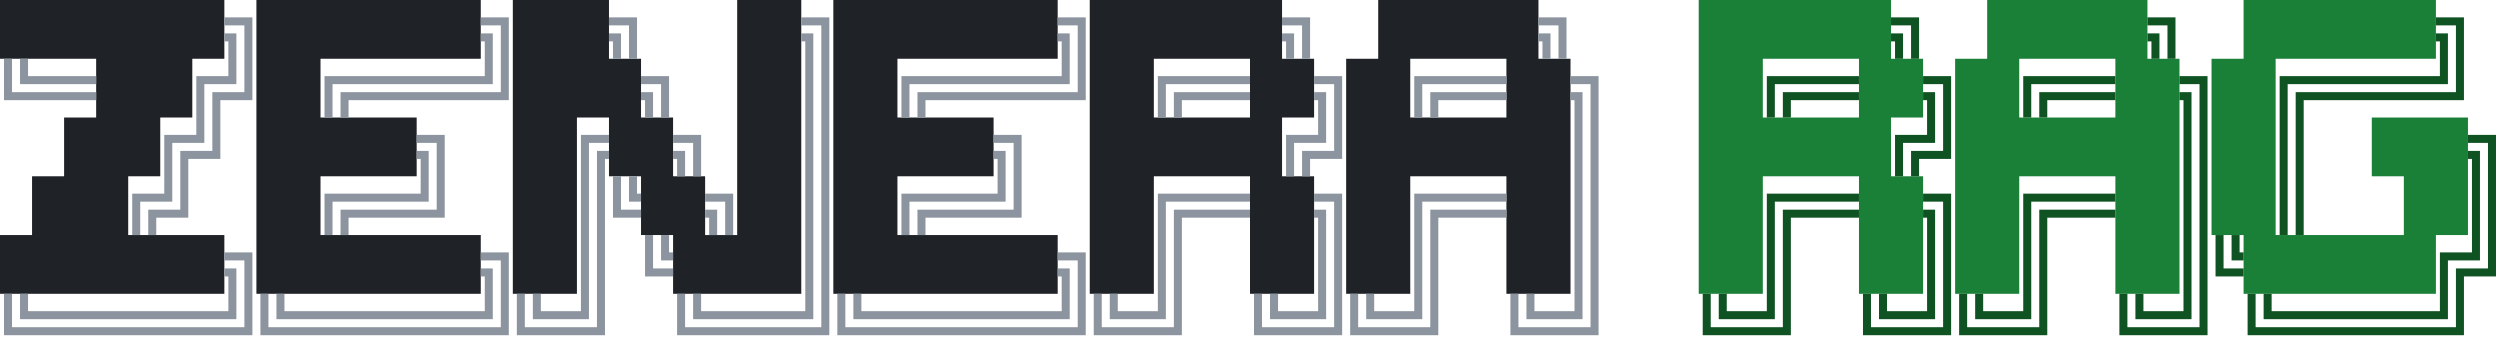
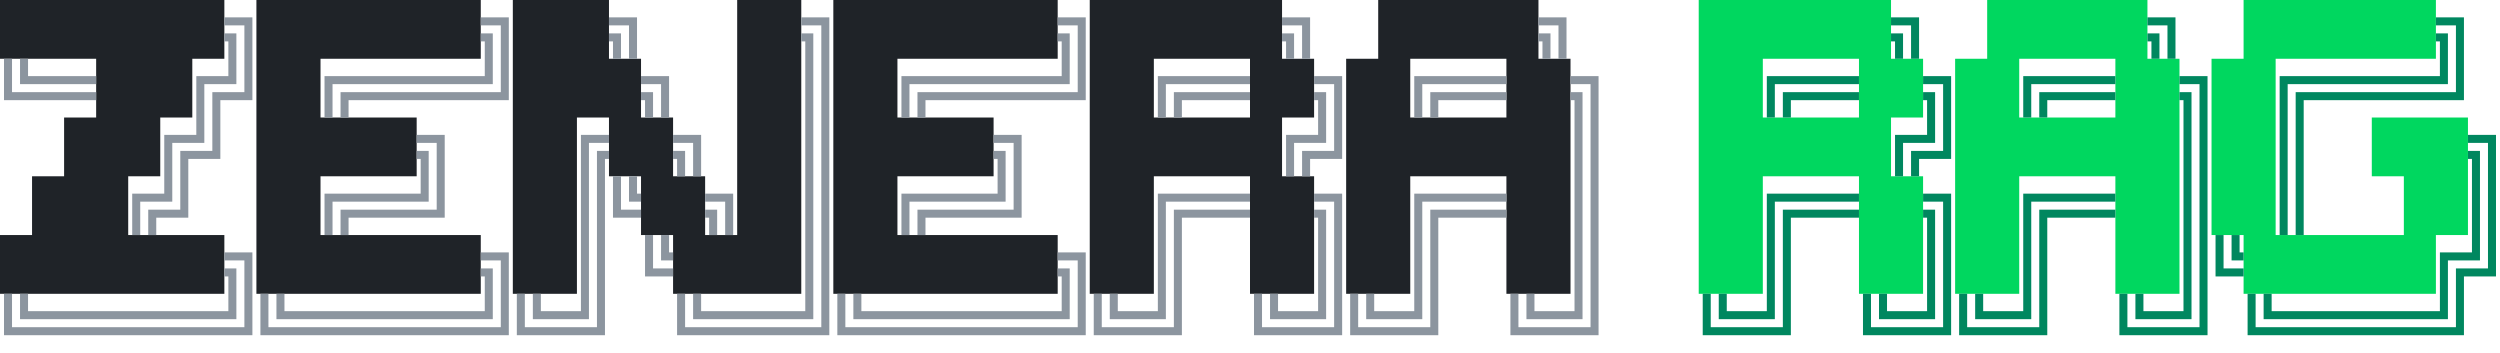
<svg xmlns="http://www.w3.org/2000/svg" viewBox="0 0 936 132" width="936" height="132" role="img" aria-label="ZENERA RAG">
  <path fill="#1f2328" d="M0 0h12v22h-12zM12 0h12v22h-12zM24 0h12v22h-12zM36 0h12v22h-12zM48 0h12v22h-12zM60 0h12v22h-12zM72 0h12v22h-12zM96 0h12v22h-12zM108 0h12v22h-12zM120 0h12v22h-12zM132 0h12v22h-12zM144 0h12v22h-12zM156 0h12v22h-12zM168 0h12v22h-12zM192 0h12v22h-12zM204 0h12v22h-12zM216 0h12v22h-12zM276 0h12v22h-12zM288 0h12v22h-12zM312 0h12v22h-12zM324 0h12v22h-12zM336 0h12v22h-12zM348 0h12v22h-12zM360 0h12v22h-12zM372 0h12v22h-12zM384 0h12v22h-12zM408 0h12v22h-12zM420 0h12v22h-12zM432 0h12v22h-12zM444 0h12v22h-12zM456 0h12v22h-12zM468 0h12v22h-12zM516 0h12v22h-12zM528 0h12v22h-12zM540 0h12v22h-12zM552 0h12v22h-12zM564 0h12v22h-12zM36 22h12v22h-12zM48 22h12v22h-12zM60 22h12v22h-12zM96 22h12v22h-12zM108 22h12v22h-12zM192 22h12v22h-12zM204 22h12v22h-12zM216 22h12v22h-12zM228 22h12v22h-12zM276 22h12v22h-12zM288 22h12v22h-12zM312 22h12v22h-12zM324 22h12v22h-12zM408 22h12v22h-12zM420 22h12v22h-12zM468 22h12v22h-12zM480 22h12v22h-12zM504 22h12v22h-12zM516 22h12v22h-12zM564 22h12v22h-12zM576 22h12v22h-12zM24 44h12v22h-12zM36 44h12v22h-12zM48 44h12v22h-12zM96 44h12v22h-12zM108 44h12v22h-12zM120 44h12v22h-12zM132 44h12v22h-12zM144 44h12v22h-12zM192 44h12v22h-12zM204 44h12v22h-12zM228 44h12v22h-12zM240 44h12v22h-12zM276 44h12v22h-12zM288 44h12v22h-12zM312 44h12v22h-12zM324 44h12v22h-12zM336 44h12v22h-12zM348 44h12v22h-12zM360 44h12v22h-12zM408 44h12v22h-12zM420 44h12v22h-12zM432 44h12v22h-12zM444 44h12v22h-12zM456 44h12v22h-12zM468 44h12v22h-12zM504 44h12v22h-12zM516 44h12v22h-12zM528 44h12v22h-12zM540 44h12v22h-12zM552 44h12v22h-12zM564 44h12v22h-12zM576 44h12v22h-12zM12 66h12v22h-12zM24 66h12v22h-12zM36 66h12v22h-12zM96 66h12v22h-12zM108 66h12v22h-12zM192 66h12v22h-12zM204 66h12v22h-12zM240 66h12v22h-12zM252 66h12v22h-12zM276 66h12v22h-12zM288 66h12v22h-12zM312 66h12v22h-12zM324 66h12v22h-12zM408 66h12v22h-12zM420 66h12v22h-12zM468 66h12v22h-12zM480 66h12v22h-12zM504 66h12v22h-12zM516 66h12v22h-12zM564 66h12v22h-12zM576 66h12v22h-12zM0 88h12v22h-12zM12 88h12v22h-12zM24 88h12v22h-12zM36 88h12v22h-12zM48 88h12v22h-12zM60 88h12v22h-12zM72 88h12v22h-12zM96 88h12v22h-12zM108 88h12v22h-12zM120 88h12v22h-12zM132 88h12v22h-12zM144 88h12v22h-12zM156 88h12v22h-12zM168 88h12v22h-12zM192 88h12v22h-12zM204 88h12v22h-12zM252 88h12v22h-12zM264 88h12v22h-12zM276 88h12v22h-12zM288 88h12v22h-12zM312 88h12v22h-12zM324 88h12v22h-12zM336 88h12v22h-12zM348 88h12v22h-12zM360 88h12v22h-12zM372 88h12v22h-12zM384 88h12v22h-12zM408 88h12v22h-12zM420 88h12v22h-12zM468 88h12v22h-12zM480 88h12v22h-12zM504 88h12v22h-12zM516 88h12v22h-12zM564 88h12v22h-12zM576 88h12v22h-12z" />
  <path fill="#8c959f" d="M84 6.5h10.5v3h-10.5zM91.5 6.5h3v15.5h-3zM84 12.5h4.5v3h-4.5zM85.5 12.5h3v9.5h-3zM180 6.5h10.5v3h-10.5zM187.5 6.5h3v15.5h-3zM180 12.5h4.5v3h-4.5zM181.5 12.5h3v9.5h-3zM228 6.5h10.5v3h-10.5zM235.5 6.5h3v15.5h-3zM228 12.5h4.5v3h-4.5zM229.5 12.5h3v9.5h-3zM300 6.5h10.5v3h-10.5zM307.5 6.5h3v15.5h-3zM300 12.5h4.5v3h-4.5zM301.5 12.5h3v9.5h-3zM396 6.5h10.5v3h-10.5zM403.5 6.5h3v15.5h-3zM396 12.5h4.5v3h-4.5zM397.5 12.5h3v9.5h-3zM480 6.5h10.5v3h-10.5zM487.5 6.5h3v15.5h-3zM480 12.5h4.5v3h-4.5zM481.5 12.5h3v9.5h-3zM576 6.5h10.5v3h-10.5zM583.5 6.5h3v15.5h-3zM576 12.5h4.5v3h-4.5zM577.5 12.5h3v9.5h-3zM1.5 34.5h10.5v3h-10.5zM1.5 22h3v15.5h-3zM7.5 28.5h4.5v3h-4.5zM7.5 22h3v9.5h-3zM12 28.5h12v3h-12zM12 34.5h12v3h-12zM24 28.5h12v3h-12zM24 34.5h12v3h-12zM73.5 28.5h10.5v3h-10.5zM73.5 28.5h3v15.5h-3zM79.5 34.5h4.5v3h-4.5zM79.5 34.5h3v9.5h-3zM84 34.5h10.5v3h-10.5zM91.5 22h3v15.5h-3zM84 28.5h4.5v3h-4.5zM85.5 22h3v9.5h-3zM121.5 28.5h10.5v3h-10.5zM121.5 28.5h3v15.5h-3zM127.5 34.5h4.5v3h-4.5zM127.5 34.5h3v9.5h-3zM132 28.5h12v3h-12zM132 34.5h12v3h-12zM144 28.5h12v3h-12zM144 34.5h12v3h-12zM156 28.5h12v3h-12zM156 34.5h12v3h-12zM168 28.5h12v3h-12zM168 34.5h12v3h-12zM180 34.5h10.5v3h-10.5zM187.5 22h3v15.5h-3zM180 28.5h4.5v3h-4.5zM181.5 22h3v9.5h-3zM240 28.5h10.5v3h-10.5zM247.5 28.5h3v15.5h-3zM240 34.5h4.5v3h-4.5zM241.5 34.5h3v9.5h-3zM301.5 22h3v22h-3zM307.5 22h3v22h-3zM337.5 28.5h10.5v3h-10.5zM337.5 28.5h3v15.5h-3zM343.5 34.5h4.5v3h-4.5zM343.5 34.5h3v9.5h-3zM348 28.5h12v3h-12zM348 34.5h12v3h-12zM360 28.5h12v3h-12zM360 34.5h12v3h-12zM372 28.5h12v3h-12zM372 34.5h12v3h-12zM384 28.5h12v3h-12zM384 34.5h12v3h-12zM396 34.5h10.5v3h-10.5zM403.5 22h3v15.5h-3zM396 28.5h4.5v3h-4.5zM397.5 22h3v9.5h-3zM433.5 28.5h10.5v3h-10.5zM433.5 28.5h3v15.5h-3zM439.5 34.5h4.5v3h-4.5zM439.5 34.5h3v9.5h-3zM444 28.5h12v3h-12zM444 34.5h12v3h-12zM456 28.5h12v3h-12zM456 34.5h12v3h-12zM492 28.5h10.5v3h-10.5zM499.5 28.5h3v15.5h-3zM492 34.5h4.5v3h-4.5zM493.5 34.5h3v9.5h-3zM529.5 28.5h10.5v3h-10.5zM529.5 28.5h3v15.5h-3zM535.5 34.5h4.5v3h-4.5zM535.5 34.5h3v9.5h-3zM540 28.5h12v3h-12zM540 34.5h12v3h-12zM552 28.5h12v3h-12zM552 34.5h12v3h-12zM588 28.5h10.5v3h-10.5zM595.5 28.5h3v15.5h-3zM588 34.5h4.5v3h-4.5zM589.5 34.5h3v9.5h-3zM61.5 50.5h10.5v3h-10.5zM61.5 50.5h3v15.5h-3zM67.5 56.5h4.5v3h-4.5zM67.5 56.5h3v9.5h-3zM72 56.5h10.5v3h-10.5zM79.5 44h3v15.5h-3zM72 50.5h4.5v3h-4.5zM73.5 44h3v9.5h-3zM156 50.5h10.5v3h-10.5zM163.5 50.5h3v15.5h-3zM156 56.5h4.5v3h-4.5zM157.5 56.5h3v9.5h-3zM217.5 50.5h10.5v3h-10.5zM217.5 50.5h3v15.5h-3zM223.5 56.5h4.5v3h-4.5zM223.5 56.5h3v9.5h-3zM252 50.5h10.5v3h-10.5zM259.5 50.5h3v15.5h-3zM252 56.5h4.5v3h-4.5zM253.5 56.5h3v9.5h-3zM301.5 44h3v22h-3zM307.5 44h3v22h-3zM372 50.5h10.5v3h-10.5zM379.5 50.5h3v15.5h-3zM372 56.5h4.5v3h-4.5zM373.5 56.5h3v9.5h-3zM481.5 50.5h10.5v3h-10.5zM481.5 50.5h3v15.5h-3zM487.5 56.5h4.5v3h-4.5zM487.5 56.5h3v9.5h-3zM492 56.5h10.5v3h-10.5zM499.5 44h3v15.5h-3zM492 50.5h4.5v3h-4.5zM493.5 44h3v9.5h-3zM589.5 44h3v22h-3zM595.5 44h3v22h-3zM49.5 72.5h10.5v3h-10.5zM49.5 72.5h3v15.5h-3zM55.5 78.5h4.5v3h-4.5zM55.5 78.5h3v9.5h-3zM60 78.5h10.5v3h-10.5zM67.5 66h3v15.5h-3zM60 72.5h4.5v3h-4.5zM61.5 66h3v9.5h-3zM121.5 72.5h10.5v3h-10.5zM121.5 72.5h3v15.5h-3zM127.5 78.5h4.5v3h-4.5zM127.5 78.5h3v9.5h-3zM132 72.5h12v3h-12zM132 78.5h12v3h-12zM144 72.5h12v3h-12zM144 78.5h12v3h-12zM156 78.5h10.5v3h-10.5zM163.5 66h3v15.5h-3zM156 72.5h4.5v3h-4.5zM157.5 66h3v9.5h-3zM217.5 66h3v22h-3zM223.5 66h3v22h-3zM229.5 78.5h10.5v3h-10.5zM229.5 66h3v15.5h-3zM235.5 72.5h4.5v3h-4.5zM235.5 66h3v9.5h-3zM264 72.5h10.5v3h-10.5zM271.5 72.5h3v15.5h-3zM264 78.5h4.5v3h-4.5zM265.5 78.5h3v9.5h-3zM301.5 66h3v22h-3zM307.5 66h3v22h-3zM337.5 72.5h10.5v3h-10.5zM337.5 72.5h3v15.5h-3zM343.5 78.5h4.5v3h-4.5zM343.5 78.5h3v9.5h-3zM348 72.5h12v3h-12zM348 78.5h12v3h-12zM360 72.5h12v3h-12zM360 78.5h12v3h-12zM372 78.5h10.5v3h-10.5zM379.5 66h3v15.5h-3zM372 72.5h4.5v3h-4.5zM373.5 66h3v9.5h-3zM433.5 72.5h10.5v3h-10.5zM433.5 72.5h3v15.5h-3zM439.5 78.5h4.5v3h-4.5zM439.5 78.5h3v9.5h-3zM444 72.5h12v3h-12zM444 78.5h12v3h-12zM456 72.5h12v3h-12zM456 78.5h12v3h-12zM492 72.5h10.5v3h-10.5zM499.5 72.5h3v15.5h-3zM492 78.5h4.5v3h-4.5zM493.5 78.5h3v9.5h-3zM529.5 72.5h10.5v3h-10.5zM529.5 72.5h3v15.5h-3zM535.5 78.5h4.5v3h-4.5zM535.5 78.5h3v9.5h-3zM540 72.5h12v3h-12zM540 78.5h12v3h-12zM552 72.5h12v3h-12zM552 78.5h12v3h-12zM589.5 66h3v22h-3zM595.5 66h3v22h-3zM84 94.5h10.5v3h-10.5zM91.5 94.5h3v15.5h-3zM84 100.5h4.5v3h-4.5zM85.5 100.5h3v9.5h-3zM180 94.5h10.5v3h-10.5zM187.5 94.5h3v15.5h-3zM180 100.5h4.5v3h-4.5zM181.5 100.5h3v9.5h-3zM217.5 88h3v22h-3zM223.5 88h3v22h-3zM241.5 100.5h10.5v3h-10.5zM241.5 88h3v15.5h-3zM247.5 94.5h4.5v3h-4.5zM247.5 88h3v9.5h-3zM301.5 88h3v22h-3zM307.5 88h3v22h-3zM396 94.5h10.5v3h-10.5zM403.5 94.5h3v15.5h-3zM396 100.5h4.5v3h-4.5zM397.5 100.5h3v9.5h-3zM433.5 88h3v22h-3zM439.5 88h3v22h-3zM493.5 88h3v22h-3zM499.5 88h3v22h-3zM529.5 88h3v22h-3zM535.5 88h3v22h-3zM589.5 88h3v22h-3zM595.5 88h3v22h-3zM1.5 122.5h10.5v3h-10.5zM1.5 110h3v15.5h-3zM7.5 116.5h4.5v3h-4.5zM7.5 110h3v9.5h-3zM12 116.5h12v3h-12zM12 122.5h12v3h-12zM24 116.5h12v3h-12zM24 122.5h12v3h-12zM36 116.5h12v3h-12zM36 122.5h12v3h-12zM48 116.5h12v3h-12zM48 122.5h12v3h-12zM60 116.5h12v3h-12zM60 122.5h12v3h-12zM72 116.5h12v3h-12zM72 122.5h12v3h-12zM84 122.5h10.5v3h-10.5zM91.5 110h3v15.5h-3zM84 116.5h4.5v3h-4.5zM85.5 110h3v9.5h-3zM97.5 122.5h10.5v3h-10.5zM97.5 110h3v15.5h-3zM103.5 116.5h4.5v3h-4.5zM103.5 110h3v9.5h-3zM108 116.5h12v3h-12zM108 122.5h12v3h-12zM120 116.5h12v3h-12zM120 122.5h12v3h-12zM132 116.5h12v3h-12zM132 122.5h12v3h-12zM144 116.5h12v3h-12zM144 122.5h12v3h-12zM156 116.5h12v3h-12zM156 122.5h12v3h-12zM168 116.5h12v3h-12zM168 122.5h12v3h-12zM180 122.5h10.5v3h-10.5zM187.5 110h3v15.5h-3zM180 116.5h4.5v3h-4.5zM181.5 110h3v9.5h-3zM193.5 122.5h10.5v3h-10.5zM193.5 110h3v15.5h-3zM199.5 116.5h4.5v3h-4.5zM199.5 110h3v9.5h-3zM204 116.5h12v3h-12zM204 122.5h12v3h-12zM216 122.5h10.5v3h-10.5zM223.5 110h3v15.5h-3zM216 116.5h4.5v3h-4.5zM217.5 110h3v9.5h-3zM253.5 122.5h10.5v3h-10.5zM253.5 110h3v15.5h-3zM259.5 116.5h4.5v3h-4.5zM259.5 110h3v9.5h-3zM264 116.5h12v3h-12zM264 122.5h12v3h-12zM276 116.5h12v3h-12zM276 122.5h12v3h-12zM288 116.5h12v3h-12zM288 122.5h12v3h-12zM300 122.5h10.5v3h-10.5zM307.5 110h3v15.5h-3zM300 116.5h4.5v3h-4.5zM301.5 110h3v9.5h-3zM313.5 122.5h10.5v3h-10.5zM313.5 110h3v15.5h-3zM319.5 116.5h4.5v3h-4.5zM319.5 110h3v9.5h-3zM324 116.5h12v3h-12zM324 122.5h12v3h-12zM336 116.5h12v3h-12zM336 122.5h12v3h-12zM348 116.5h12v3h-12zM348 122.5h12v3h-12zM360 116.5h12v3h-12zM360 122.5h12v3h-12zM372 116.5h12v3h-12zM372 122.5h12v3h-12zM384 116.5h12v3h-12zM384 122.5h12v3h-12zM396 122.5h10.5v3h-10.5zM403.5 110h3v15.5h-3zM396 116.5h4.5v3h-4.5zM397.5 110h3v9.5h-3zM409.5 122.5h10.5v3h-10.5zM409.5 110h3v15.5h-3zM415.5 116.5h4.5v3h-4.5zM415.5 110h3v9.5h-3zM420 116.5h12v3h-12zM420 122.5h12v3h-12zM432 122.5h10.5v3h-10.5zM439.5 110h3v15.5h-3zM432 116.5h4.5v3h-4.5zM433.5 110h3v9.5h-3zM469.5 122.5h10.5v3h-10.5zM469.5 110h3v15.5h-3zM475.5 116.5h4.5v3h-4.5zM475.5 110h3v9.5h-3zM480 116.5h12v3h-12zM480 122.5h12v3h-12zM492 122.5h10.5v3h-10.5zM499.5 110h3v15.5h-3zM492 116.5h4.5v3h-4.5zM493.5 110h3v9.5h-3zM505.5 122.5h10.5v3h-10.5zM505.5 110h3v15.5h-3zM511.5 116.5h4.5v3h-4.5zM511.5 110h3v9.5h-3zM516 116.5h12v3h-12zM516 122.5h12v3h-12zM528 122.5h10.5v3h-10.5zM535.5 110h3v15.5h-3zM528 116.5h4.5v3h-4.5zM529.5 110h3v9.5h-3zM565.5 122.5h10.5v3h-10.5zM565.5 110h3v15.5h-3zM571.5 116.5h4.5v3h-4.5zM571.5 110h3v9.5h-3zM576 116.5h12v3h-12zM576 122.5h12v3h-12zM588 122.5h10.5v3h-10.5zM595.5 110h3v15.5h-3zM588 116.5h4.5v3h-4.5zM589.5 110h3v9.5h-3z" />
-   <path fill="#1a7f37" d="M636 0h12v22h-12zM648 0h12v22h-12zM660 0h12v22h-12zM672 0h12v22h-12zM684 0h12v22h-12zM696 0h12v22h-12zM744 0h12v22h-12zM756 0h12v22h-12zM768 0h12v22h-12zM780 0h12v22h-12zM792 0h12v22h-12zM840 0h12v22h-12zM852 0h12v22h-12zM864 0h12v22h-12zM876 0h12v22h-12zM888 0h12v22h-12zM900 0h12v22h-12zM636 22h12v22h-12zM648 22h12v22h-12zM696 22h12v22h-12zM708 22h12v22h-12zM732 22h12v22h-12zM744 22h12v22h-12zM792 22h12v22h-12zM804 22h12v22h-12zM828 22h12v22h-12zM840 22h12v22h-12zM636 44h12v22h-12zM648 44h12v22h-12zM660 44h12v22h-12zM672 44h12v22h-12zM684 44h12v22h-12zM696 44h12v22h-12zM732 44h12v22h-12zM744 44h12v22h-12zM756 44h12v22h-12zM768 44h12v22h-12zM780 44h12v22h-12zM792 44h12v22h-12zM804 44h12v22h-12zM828 44h12v22h-12zM840 44h12v22h-12zM888 44h12v22h-12zM900 44h12v22h-12zM912 44h12v22h-12zM636 66h12v22h-12zM648 66h12v22h-12zM696 66h12v22h-12zM708 66h12v22h-12zM732 66h12v22h-12zM744 66h12v22h-12zM792 66h12v22h-12zM804 66h12v22h-12zM828 66h12v22h-12zM840 66h12v22h-12zM900 66h12v22h-12zM912 66h12v22h-12zM636 88h12v22h-12zM648 88h12v22h-12zM696 88h12v22h-12zM708 88h12v22h-12zM732 88h12v22h-12zM744 88h12v22h-12zM792 88h12v22h-12zM804 88h12v22h-12zM840 88h12v22h-12zM852 88h12v22h-12zM864 88h12v22h-12zM876 88h12v22h-12zM888 88h12v22h-12zM900 88h12v22h-12z" />
-   <path fill="#0f5323" d="M708 6.5h10.5v3h-10.5zM715.5 6.5h3v15.5h-3zM708 12.5h4.5v3h-4.5zM709.5 12.5h3v9.5h-3zM804 6.5h10.5v3h-10.5zM811.5 6.5h3v15.5h-3zM804 12.5h4.5v3h-4.5zM805.5 12.5h3v9.5h-3zM912 6.5h10.5v3h-10.5zM919.5 6.5h3v15.5h-3zM912 12.5h4.5v3h-4.5zM913.5 12.5h3v9.5h-3zM661.5 28.5h10.5v3h-10.5zM661.5 28.5h3v15.5h-3zM667.5 34.5h4.5v3h-4.5zM667.5 34.5h3v9.5h-3zM672 28.5h12v3h-12zM672 34.5h12v3h-12zM684 28.5h12v3h-12zM684 34.5h12v3h-12zM720 28.5h10.5v3h-10.5zM727.5 28.5h3v15.5h-3zM720 34.5h4.5v3h-4.5zM721.5 34.5h3v9.5h-3zM757.5 28.5h10.5v3h-10.5zM757.5 28.5h3v15.5h-3zM763.5 34.5h4.5v3h-4.5zM763.5 34.5h3v9.5h-3zM768 28.5h12v3h-12zM768 34.5h12v3h-12zM780 28.5h12v3h-12zM780 34.5h12v3h-12zM816 28.5h10.5v3h-10.5zM823.5 28.5h3v15.5h-3zM816 34.5h4.5v3h-4.5zM817.5 34.5h3v9.5h-3zM853.5 28.5h10.5v3h-10.5zM853.5 28.5h3v15.5h-3zM859.5 34.5h4.5v3h-4.5zM859.5 34.5h3v9.5h-3zM864 28.5h12v3h-12zM864 34.5h12v3h-12zM876 28.5h12v3h-12zM876 34.5h12v3h-12zM888 28.5h12v3h-12zM888 34.5h12v3h-12zM900 28.5h12v3h-12zM900 34.5h12v3h-12zM912 34.5h10.5v3h-10.5zM919.5 22h3v15.5h-3zM912 28.5h4.5v3h-4.5zM913.5 22h3v9.5h-3zM709.5 50.5h10.5v3h-10.5zM709.5 50.5h3v15.5h-3zM715.5 56.5h4.5v3h-4.5zM715.5 56.5h3v9.5h-3zM720 56.5h10.5v3h-10.5zM727.5 44h3v15.5h-3zM720 50.5h4.5v3h-4.5zM721.5 44h3v9.5h-3zM817.5 44h3v22h-3zM823.5 44h3v22h-3zM853.5 44h3v22h-3zM859.5 44h3v22h-3zM924 50.5h10.5v3h-10.5zM931.5 50.5h3v15.5h-3zM924 56.5h4.5v3h-4.5zM925.5 56.5h3v9.5h-3zM661.5 72.5h10.5v3h-10.5zM661.5 72.5h3v15.5h-3zM667.5 78.5h4.5v3h-4.5zM667.5 78.5h3v9.5h-3zM672 72.5h12v3h-12zM672 78.5h12v3h-12zM684 72.5h12v3h-12zM684 78.5h12v3h-12zM720 72.5h10.5v3h-10.5zM727.5 72.5h3v15.5h-3zM720 78.5h4.5v3h-4.5zM721.5 78.5h3v9.5h-3zM757.5 72.5h10.5v3h-10.5zM757.5 72.5h3v15.5h-3zM763.5 78.5h4.5v3h-4.5zM763.5 78.5h3v9.5h-3zM768 72.5h12v3h-12zM768 78.5h12v3h-12zM780 72.5h12v3h-12zM780 78.5h12v3h-12zM817.5 66h3v22h-3zM823.5 66h3v22h-3zM853.5 66h3v22h-3zM859.5 66h3v22h-3zM925.5 66h3v22h-3zM931.5 66h3v22h-3zM661.5 88h3v22h-3zM667.5 88h3v22h-3zM721.5 88h3v22h-3zM727.5 88h3v22h-3zM757.5 88h3v22h-3zM763.5 88h3v22h-3zM817.5 88h3v22h-3zM823.5 88h3v22h-3zM829.5 100.5h10.5v3h-10.5zM829.5 88h3v15.5h-3zM835.5 94.5h4.5v3h-4.5zM835.5 88h3v9.5h-3zM913.5 94.5h10.5v3h-10.5zM913.5 94.5h3v15.5h-3zM919.5 100.5h4.5v3h-4.5zM919.5 100.5h3v9.5h-3zM924 100.5h10.5v3h-10.5zM931.5 88h3v15.5h-3zM924 94.5h4.5v3h-4.5zM925.5 88h3v9.5h-3zM637.5 122.5h10.5v3h-10.5zM637.5 110h3v15.5h-3zM643.5 116.5h4.5v3h-4.5zM643.5 110h3v9.5h-3zM648 116.5h12v3h-12zM648 122.5h12v3h-12zM660 122.5h10.5v3h-10.5zM667.5 110h3v15.5h-3zM660 116.5h4.5v3h-4.5zM661.5 110h3v9.5h-3zM697.5 122.5h10.5v3h-10.5zM697.5 110h3v15.5h-3zM703.5 116.5h4.5v3h-4.5zM703.5 110h3v9.5h-3zM708 116.5h12v3h-12zM708 122.5h12v3h-12zM720 122.5h10.5v3h-10.5zM727.5 110h3v15.5h-3zM720 116.5h4.5v3h-4.5zM721.5 110h3v9.5h-3zM733.5 122.5h10.5v3h-10.5zM733.5 110h3v15.5h-3zM739.5 116.5h4.5v3h-4.5zM739.5 110h3v9.5h-3zM744 116.5h12v3h-12zM744 122.5h12v3h-12zM756 122.5h10.5v3h-10.5zM763.5 110h3v15.5h-3zM756 116.5h4.5v3h-4.5zM757.5 110h3v9.5h-3zM793.5 122.5h10.5v3h-10.5zM793.5 110h3v15.5h-3zM799.5 116.5h4.5v3h-4.5zM799.5 110h3v9.5h-3zM804 116.5h12v3h-12zM804 122.5h12v3h-12zM816 122.5h10.5v3h-10.5zM823.5 110h3v15.5h-3zM816 116.5h4.5v3h-4.5zM817.5 110h3v9.5h-3zM841.5 122.5h10.5v3h-10.5zM841.5 110h3v15.5h-3zM847.5 116.5h4.5v3h-4.5zM847.5 110h3v9.5h-3zM852 116.5h12v3h-12zM852 122.5h12v3h-12zM864 116.5h12v3h-12zM864 122.5h12v3h-12zM876 116.5h12v3h-12zM876 122.5h12v3h-12zM888 116.5h12v3h-12zM888 122.5h12v3h-12zM900 116.5h12v3h-12zM900 122.5h12v3h-12zM912 122.5h10.5v3h-10.5zM919.5 110h3v15.5h-3zM912 116.5h4.5v3h-4.5zM913.5 110h3v9.5h-3z" />
+   <path fill="#00d75f" d="M636 0h12v22h-12zM648 0h12v22h-12zM660 0h12v22h-12zM672 0h12v22h-12zM684 0h12v22h-12zM696 0h12v22h-12zM744 0h12v22h-12zM756 0h12v22h-12zM768 0h12v22h-12zM780 0h12v22h-12zM792 0h12v22h-12zM840 0h12v22h-12zM852 0h12v22h-12zM864 0h12v22h-12zM876 0h12v22h-12zM888 0h12v22h-12zM900 0h12v22h-12zM636 22h12v22h-12zM648 22h12v22h-12zM696 22h12v22h-12zM708 22h12v22h-12zM732 22h12v22h-12zM744 22h12v22h-12zM792 22h12v22h-12zM804 22h12v22h-12zM828 22h12v22h-12zM840 22h12v22h-12zM636 44h12v22h-12zM648 44h12v22h-12zM660 44h12v22h-12zM672 44h12v22h-12zM684 44h12v22h-12zM696 44h12v22h-12zM732 44h12v22h-12zM744 44h12v22h-12zM756 44h12v22h-12zM768 44h12v22h-12zM780 44h12v22h-12zM792 44h12v22h-12zM804 44h12v22h-12zM828 44h12v22h-12zM840 44h12v22h-12zM888 44h12v22h-12zM900 44h12v22h-12zM912 44h12v22h-12zM636 66h12v22h-12zM648 66h12v22h-12zM696 66h12v22h-12zM708 66h12v22h-12zM732 66h12v22h-12zM744 66h12v22h-12zM792 66h12v22h-12zM804 66h12v22h-12zM828 66h12v22h-12zM840 66h12v22h-12zM900 66h12v22h-12zM912 66h12v22h-12zM636 88h12v22h-12zM648 88h12v22h-12zM696 88h12v22h-12zM708 88h12v22h-12zM732 88h12v22h-12zM744 88h12v22h-12zM792 88h12v22h-12zM804 88h12v22h-12zM840 88h12v22h-12zM852 88h12v22h-12zM864 88h12v22h-12zM876 88h12v22h-12zM888 88h12v22h-12zM900 88h12v22h-12z" />
+   <path fill="#00875f" d="M708 6.5h10.5v3h-10.5zM715.5 6.5h3v15.5h-3zM708 12.5h4.5v3h-4.5zM709.5 12.5h3v9.5h-3zM804 6.5h10.5v3h-10.5zM811.5 6.5h3v15.5h-3zM804 12.5h4.5v3h-4.5zM805.5 12.5h3v9.5h-3zM912 6.5h10.5v3h-10.5zM919.5 6.5h3v15.5h-3zM912 12.5h4.5v3h-4.5zM913.5 12.5h3v9.5h-3zM661.5 28.5h10.5v3h-10.5zM661.5 28.5h3v15.5h-3zM667.5 34.5h4.5v3h-4.5zM667.5 34.5h3v9.5h-3zM672 28.5h12v3h-12zM672 34.5h12v3h-12zM684 28.5h12v3h-12zM684 34.5h12v3h-12zM720 28.5h10.5v3h-10.5zM727.5 28.5h3v15.5h-3zM720 34.5h4.5v3h-4.5zM721.5 34.5h3v9.5h-3zM757.5 28.5h10.5v3h-10.5zM757.5 28.5h3v15.5h-3zM763.5 34.5h4.5v3h-4.5zM763.5 34.5h3v9.5h-3zM768 28.5h12v3h-12zM768 34.5h12v3h-12zM780 28.5h12v3h-12zM780 34.5h12v3h-12zM816 28.5h10.5v3h-10.5zM823.5 28.5h3v15.5h-3zM816 34.5h4.5v3h-4.5zM817.5 34.5h3v9.5h-3zM853.5 28.5h10.5v3h-10.5zM853.5 28.5h3v15.5h-3zM859.5 34.5h4.5v3h-4.5zM859.5 34.5h3v9.5h-3zM864 28.5h12v3h-12zM864 34.5h12v3h-12zM876 28.5h12v3h-12zM876 34.5h12v3h-12zM888 28.5h12v3h-12zM888 34.5h12v3h-12zM900 28.5h12v3h-12zM900 34.5h12v3h-12zM912 34.5h10.5v3h-10.5zM919.5 22h3v15.5h-3zM912 28.5h4.5v3h-4.5zM913.5 22h3v9.5h-3zM709.5 50.5h10.5v3h-10.5zM709.5 50.5h3v15.5h-3zM715.5 56.5h4.5v3h-4.5zM715.5 56.5h3v9.5h-3zM720 56.5h10.5v3h-10.5zM727.5 44h3v15.5h-3zM720 50.5h4.5v3h-4.5zM721.5 44h3v9.5h-3zM817.5 44h3v22h-3zM823.5 44h3v22h-3zM853.5 44h3v22h-3zM859.5 44h3v22h-3zM924 50.5h10.5v3h-10.5zM931.5 50.5h3v15.5h-3zM924 56.5h4.5v3h-4.5zM925.5 56.5h3v9.5h-3zM661.5 72.5h10.5v3h-10.5zM661.5 72.5h3v15.5h-3zM667.5 78.5h4.5v3h-4.5zM667.5 78.5h3v9.5h-3zM672 72.5h12v3h-12zM672 78.5h12v3h-12zM684 72.5h12v3h-12zM684 78.5h12v3h-12zM720 72.5h10.5v3h-10.5zM727.5 72.5h3v15.5h-3zM720 78.5h4.5v3h-4.5zM721.5 78.5h3v9.5h-3zM757.5 72.5h10.5v3h-10.5zM757.5 72.5h3v15.5h-3zM763.5 78.5h4.5v3h-4.5zM763.5 78.5h3v9.5h-3zM768 72.5h12v3h-12zM768 78.5h12v3h-12zM780 72.5h12v3h-12zM780 78.5h12v3h-12zM817.5 66h3v22h-3zM823.5 66h3v22h-3zM853.5 66h3v22h-3zM859.5 66h3v22h-3zM925.5 66h3v22h-3zM931.5 66h3v22h-3zM661.5 88h3v22h-3zM667.5 88h3v22h-3zM721.5 88h3v22h-3zM727.5 88h3v22h-3zM757.5 88h3v22h-3zM763.5 88h3v22h-3zM817.5 88h3v22h-3zM823.5 88h3v22h-3zM829.5 100.5h10.5v3h-10.5zM829.5 88h3v15.5h-3zM835.5 94.5h4.5v3h-4.5zM835.5 88h3v9.5h-3zM913.5 94.5h10.5v3h-10.5zM913.5 94.5h3v15.5h-3zM919.5 100.5h4.5v3h-4.5zM919.5 100.5h3v9.5h-3zM924 100.5h10.5v3h-10.5zM931.5 88h3v15.5h-3zM924 94.5h4.5v3h-4.5zM925.5 88h3v9.5h-3zM637.5 122.5h10.5v3h-10.5zM637.5 110h3v15.5h-3zM643.5 116.5h4.5v3h-4.5zM643.5 110h3v9.5h-3zM648 116.5h12v3h-12zM648 122.5h12v3h-12zM660 122.5h10.5v3h-10.5zM667.5 110h3v15.5h-3zM660 116.5h4.5v3h-4.5zM661.5 110h3v9.5h-3zM697.5 122.5h10.5v3h-10.5zM697.5 110h3v15.5h-3zM703.5 116.5h4.5v3h-4.5zM703.5 110h3v9.5h-3zM708 116.5h12v3h-12zM708 122.5h12v3h-12zM720 122.5h10.5v3h-10.5zM727.5 110h3v15.5h-3zM720 116.5h4.5v3h-4.5zM721.5 110h3v9.5h-3zM733.5 122.5h10.5v3h-10.5zM733.5 110h3v15.5h-3zM739.5 116.5h4.5v3h-4.5zM739.5 110h3v9.5h-3zM744 116.5h12v3h-12zM744 122.5h12v3h-12zM756 122.5h10.5v3h-10.5zM763.5 110h3v15.5h-3zM756 116.5h4.5v3h-4.5zM757.5 110h3v9.5h-3zM793.5 122.5h10.5v3h-10.5zM793.5 110h3v15.5h-3zM799.5 116.5h4.5v3h-4.5zM799.5 110h3v9.5h-3zM804 116.5h12v3h-12zM804 122.5h12v3h-12zM816 122.5h10.5v3h-10.5zM823.5 110h3v15.5h-3zM816 116.5h4.5v3h-4.5zM817.5 110h3v9.5h-3zM841.5 122.5h10.5v3h-10.5zM841.5 110h3v15.5h-3zM847.5 116.5h4.5v3h-4.5zM847.5 110h3v9.5h-3zM852 116.5h12v3h-12zM852 122.5h12v3h-12zM864 116.5h12v3h-12zM864 122.5h12v3h-12zM876 116.5h12v3h-12zM876 122.5h12v3h-12zM888 116.5h12v3h-12zM888 122.5h12v3h-12zM900 116.5h12v3h-12zM900 122.5h12v3h-12zM912 122.5h10.5v3h-10.5zM919.5 110h3v15.5h-3zM912 116.5h4.5v3h-4.5zM913.5 110h3v9.5h-3z" />
</svg>
